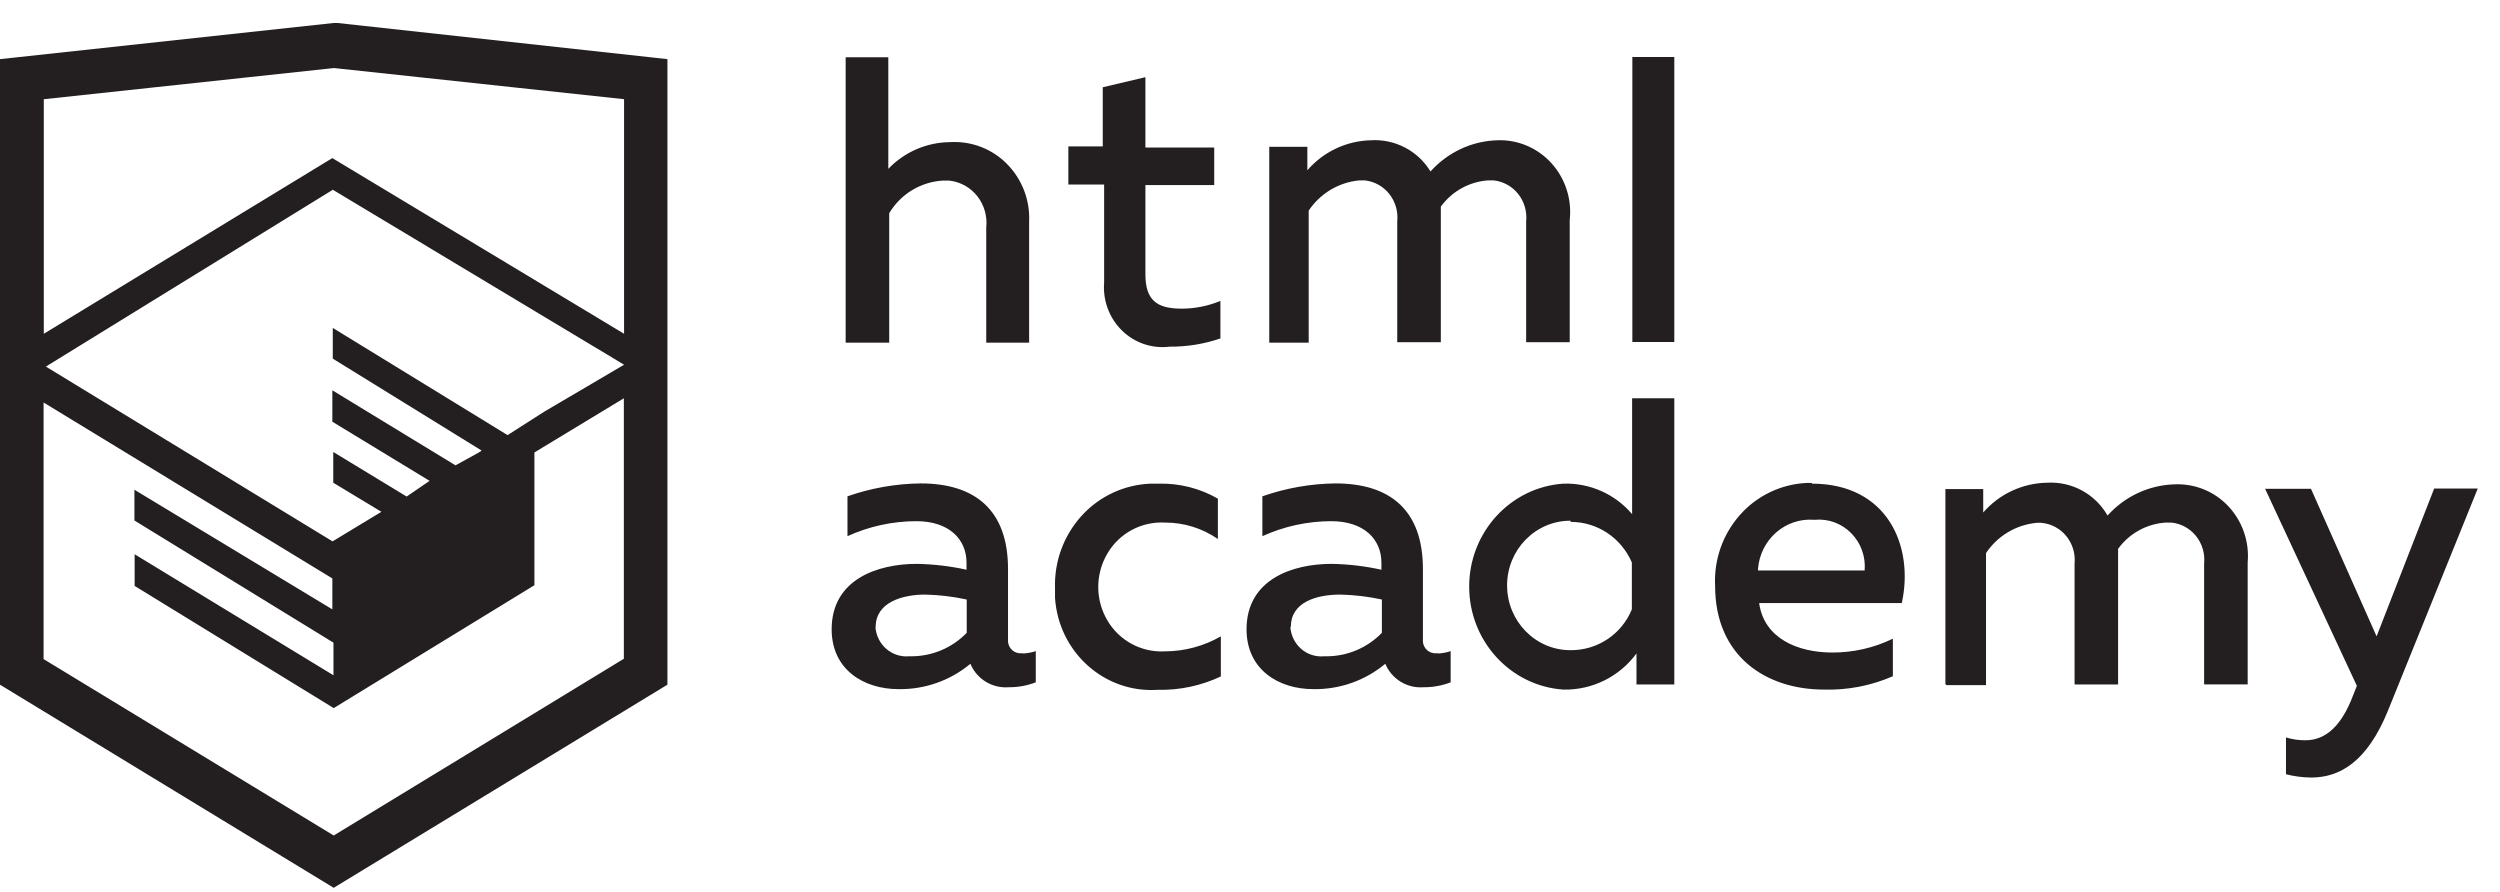
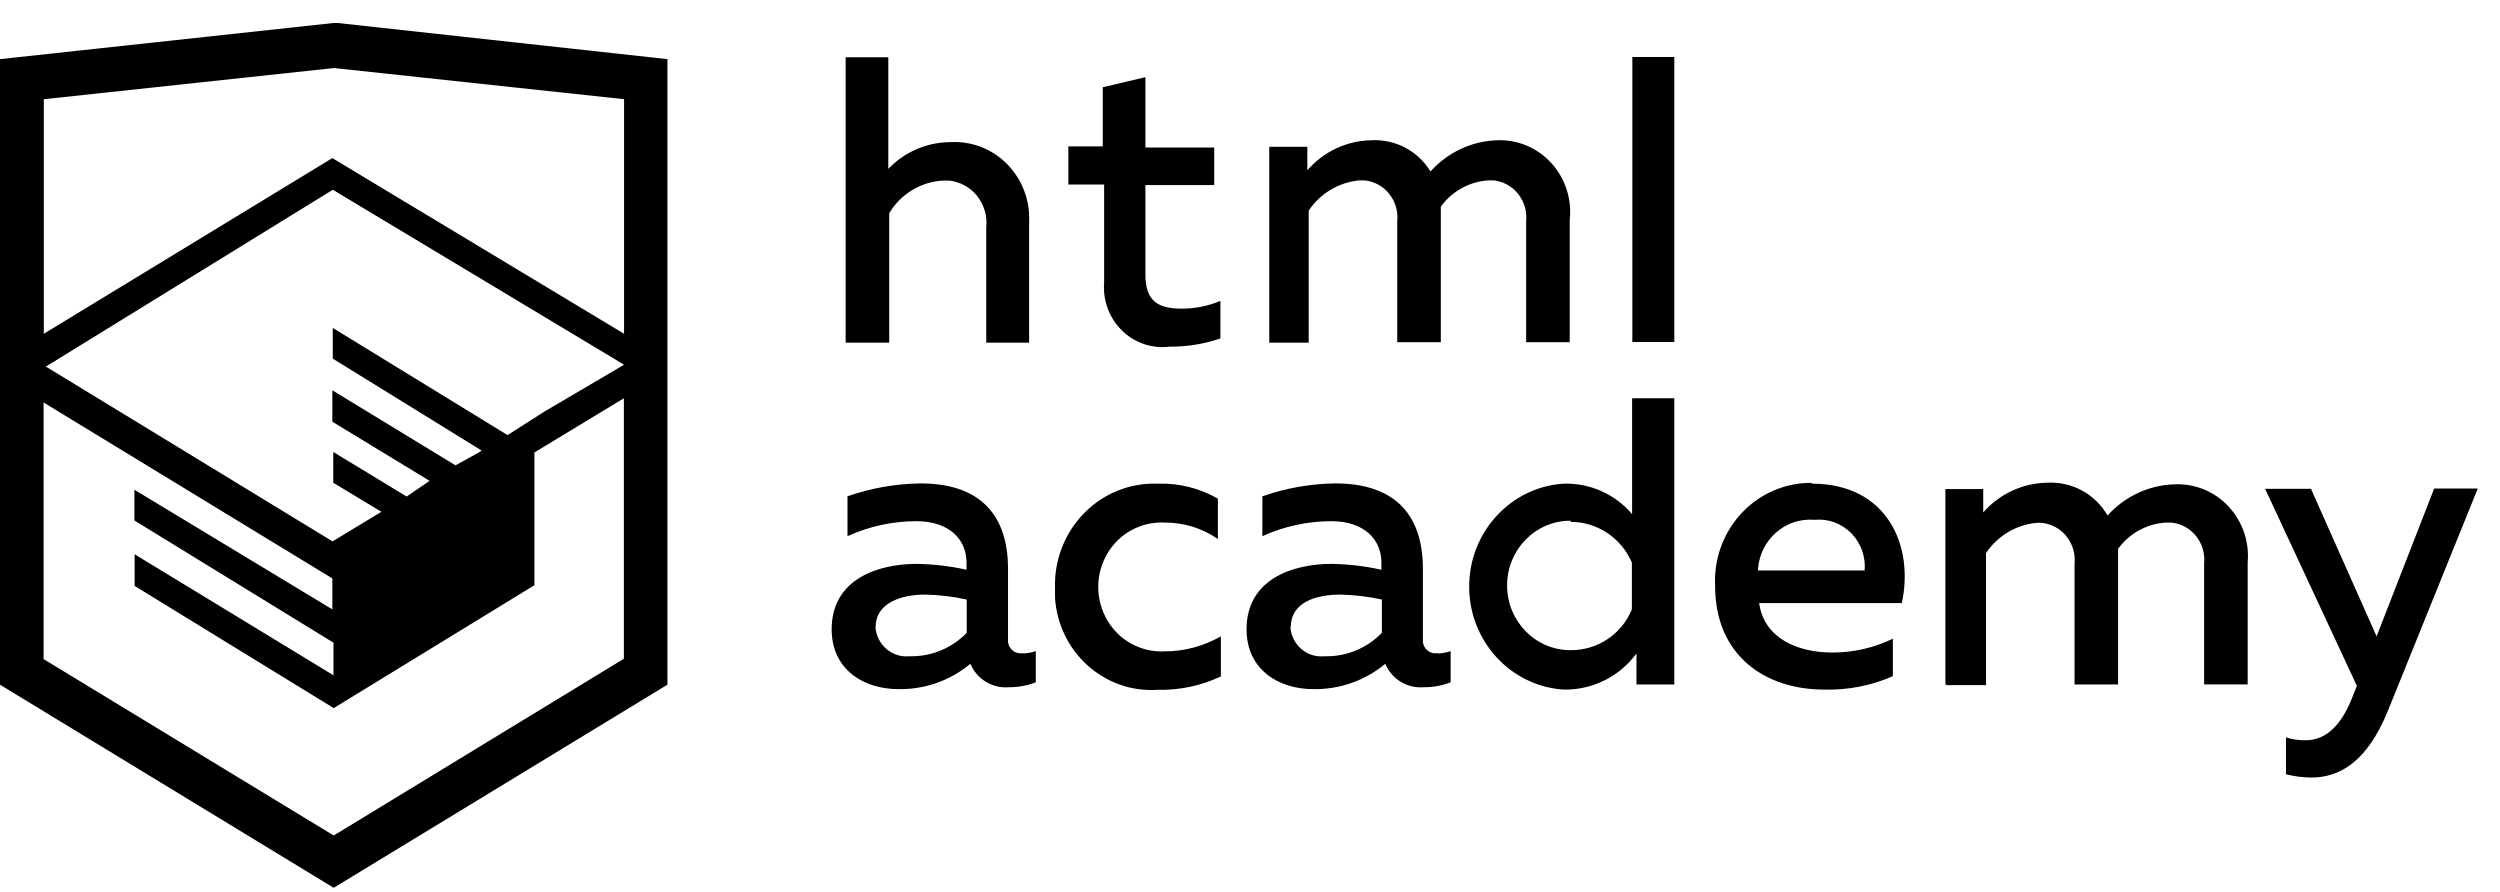
- <svg xmlns="http://www.w3.org/2000/svg" width="115" height="41" fill="none">
-   <path fill-rule="evenodd" clip-rule="evenodd" d="M15.52 1.057h-.17L0 2.72v28.776l15.35 9.343 15.352-9.344V2.72L15.52 1.057zm61.498 1.565h-1.93v13.11h1.93V2.621zm-36.156.01v5.136a3.976 3.976 0 012.849-1.23 3.387 3.387 0 012.614 1.007 3.55 3.55 0 011.015 2.662v5.556h-1.973v-5.297a1.984 1.984 0 00-.41-1.44 1.899 1.899 0 00-1.289-.718h-.316a3.081 3.081 0 00-2.448 1.5v5.955H38.9V2.633h1.963zm36.156 28.852h-1.74v-1.425a4.061 4.061 0 01-3.366 1.662c-2.437-.168-4.33-2.239-4.33-4.736 0-2.498 1.893-4.569 4.33-4.737a3.98 3.98 0 013.165 1.402v-5.33h1.941v13.164zm-29.952-1.425c.197-.008.392-.044.58-.107v1.435c-.398.153-.82.23-1.245.226a1.758 1.758 0 01-1.762-1.079 5.035 5.035 0 01-3.313 1.166c-1.593 0-3.07-.896-3.07-2.752 0-2.298 2.11-3.01 3.914-3.01.77.013 1.537.103 2.29.27v-.324c0-1.079-.802-1.91-2.31-1.91a7.682 7.682 0 00-3.166.69V22.83a10.56 10.56 0 013.365-.593c2.49 0 4.02 1.209 4.02 3.938v3.237a.592.592 0 00.13.429c.096.12.236.194.387.208h.18v.01zM40.27 28.84c.027.389.205.75.495 1.004.289.253.666.378 1.046.345h.116a3.537 3.537 0 002.542-1.079v-1.532a10.039 10.039 0 00-1.91-.227c-1.055 0-2.278.356-2.278 1.49h-.01zm15.752-5.902a5.183 5.183 0 00-2.712-.69h-.369a4.514 4.514 0 00-3.18 1.471 4.722 4.722 0 00-1.23 3.341v.442c.164 2.498 2.273 4.39 4.716 4.23 1.004.024 2-.187 2.912-.615v-1.845a5.185 5.185 0 01-2.564.69 2.885 2.885 0 01-2.657-1.426 3.024 3.024 0 010-3.07 2.884 2.884 0 012.657-1.427c.865-.003 1.71.26 2.427.755v-1.856zM66.15 30.06c.198-.008.393-.045.58-.108v1.435c-.397.153-.82.23-1.244.226a1.758 1.758 0 01-1.762-1.079 5.035 5.035 0 01-3.313 1.166c-1.593 0-3.07-.896-3.07-2.752 0-2.298 2.11-3.01 3.914-3.01.77.013 1.537.103 2.29.27v-.324c0-1.079-.802-1.91-2.311-1.91a7.682 7.682 0 00-3.165.69V22.83c1.084-.379 2.22-.58 3.365-.593 2.49 0 4.02 1.209 4.02 3.938v3.237a.592.592 0 00.129.429c.097.12.237.194.388.208h.18v.01zm-6.296-.212a1.468 1.468 0 01-.498-1.008h.021c0-1.133 1.16-1.489 2.279-1.489.642.015 1.281.09 1.91.227v1.532a3.537 3.537 0 01-2.543 1.079h-.116a1.404 1.404 0 01-1.053-.34zm9.472-2.918c0-1.644 1.304-2.977 2.912-2.977l.021.054c1.214 0 2.314.731 2.806 1.866v2.158a3.015 3.015 0 01-2.827 1.877c-1.608 0-2.912-1.333-2.912-2.978zm14.022-4.682c3.492 0 4.705 2.892 4.135 5.492h-6.562c.222 1.618 1.762 2.276 3.366 2.276a6.326 6.326 0 002.785-.636v1.726c-1 .436-2.08.646-3.165.615-2.67 0-5.012-1.532-5.012-4.769a4.572 4.572 0 011.145-3.268 4.37 4.37 0 013.076-1.469h.232v.033zm-2.48 3.927c.101-1.351 1.253-2.365 2.575-2.265h.042c.62-.057 1.234.17 1.675.62.442.449.666 1.075.614 1.71H80.87v-.065zm8.62 5.287v-8.966h1.74v1.079a3.983 3.983 0 012.934-1.37 3.001 3.001 0 012.785 1.51c.793-.881 1.9-1.399 3.07-1.435a3.192 3.192 0 012.489 1.01c.647.69.971 1.631.887 2.583v5.61h-2.004v-5.556a1.74 1.74 0 00-.366-1.262 1.665 1.665 0 00-1.132-.626h-.275a2.936 2.936 0 00-2.184 1.208v6.237H95.43v-5.557a1.742 1.742 0 00-.38-1.266 1.666 1.666 0 00-1.15-.611h-.21a3.153 3.153 0 00-2.333 1.392v6.074h-1.825l-.042-.054zm24.488-8.988h-2.005l-2.648 6.798-3.018-6.787h-2.11l4.221 9.063-.18.454c-.517 1.36-1.234 2.05-2.184 2.05a2.96 2.96 0 01-.897-.13v1.694c.38.096.77.147 1.161.151 1.329 0 2.585-.744 3.534-3.086l4.126-10.206zM52.689 6.787V3.55l-1.962.464v2.719h-1.583V8.49h1.646v4.5c-.067.826.234 1.64.82 2.213a2.653 2.653 0 002.197.743c.793.007 1.58-.121 2.332-.378v-1.726a4.647 4.647 0 01-1.783.356c-1.14 0-1.667-.389-1.667-1.575V8.513h3.165V6.787H52.69zm5.697 8.966V6.754h1.752v1.08a3.983 3.983 0 012.922-1.382 2.998 2.998 0 012.743 1.435c.793-.882 1.9-1.4 3.07-1.435.94-.037 1.85.347 2.491 1.052.64.704.949 1.66.843 2.617v5.62h-2.004v-5.556a1.743 1.743 0 00-.366-1.262 1.668 1.668 0 00-1.132-.626h-.243a2.937 2.937 0 00-2.184 1.209v6.236h-2.005v-5.557a1.742 1.742 0 00-.365-1.262 1.667 1.667 0 00-1.133-.626h-.242A3.153 3.153 0 0060.2 9.69v6.074h-1.815v-.01zm-29.689 14.55l.01-.006-.01.021v-.015zm0-11.983v11.983l-13.346 8.13-13.346-8.115V18.515l13.283 8.092v1.424l-9.105-5.503v1.414l9.157 5.621v1.5l-9.147-5.567v1.456l9.158 5.621 9.232-5.653v-6.107l4.114-2.492zm.01-1.542l-3.67 2.158-1.689 1.079-8.04-4.931v1.413l6.848 4.23-.148.097-1.055.582-5.665-3.452v1.445l4.473 2.72-1.055.722-3.376-2.05v1.414l2.215 1.338-2.247 1.36L2.11 16.863 15.31 8.729l13.399 8.049zm-13.42-9.506l13.42 8.081V4.563L15.362 3.13 2.015 4.564v10.79l13.273-8.082z" fill="#231F20" />
+ <svg xmlns="http://www.w3.org/2000/svg" width="115" height="41" fill="currentColor">
+   <path fill-rule="evenodd" clip-rule="evenodd" d="M15.52 1.057h-.17L0 2.72v28.776l15.35 9.343 15.352-9.344V2.72L15.52 1.057zm61.498 1.565h-1.93v13.11h1.93V2.621zm-36.156.01v5.136a3.976 3.976 0 012.849-1.23 3.387 3.387 0 012.614 1.007 3.55 3.55 0 011.015 2.662v5.556h-1.973v-5.297a1.984 1.984 0 00-.41-1.44 1.899 1.899 0 00-1.289-.718h-.316a3.081 3.081 0 00-2.448 1.5v5.955H38.9V2.633h1.963zm36.156 28.852h-1.74v-1.425a4.061 4.061 0 01-3.366 1.662c-2.437-.168-4.33-2.239-4.33-4.736 0-2.498 1.893-4.569 4.33-4.737a3.98 3.98 0 013.165 1.402v-5.33h1.941v13.164zm-29.952-1.425c.197-.008.392-.044.58-.107v1.435c-.398.153-.82.23-1.245.226a1.758 1.758 0 01-1.762-1.079 5.035 5.035 0 01-3.313 1.166c-1.593 0-3.07-.896-3.07-2.752 0-2.298 2.11-3.01 3.914-3.01.77.013 1.537.103 2.29.27v-.324c0-1.079-.802-1.91-2.31-1.91a7.682 7.682 0 00-3.166.69V22.83a10.56 10.56 0 013.365-.593c2.49 0 4.02 1.209 4.02 3.938v3.237a.592.592 0 00.13.429c.096.12.236.194.387.208h.18v.01zM40.27 28.84c.027.389.205.75.495 1.004.289.253.666.378 1.046.345h.116a3.537 3.537 0 002.542-1.079v-1.532a10.039 10.039 0 00-1.91-.227c-1.055 0-2.278.356-2.278 1.49h-.01zm15.752-5.902a5.183 5.183 0 00-2.712-.69h-.369a4.514 4.514 0 00-3.18 1.471 4.722 4.722 0 00-1.23 3.341v.442c.164 2.498 2.273 4.39 4.716 4.23 1.004.024 2-.187 2.912-.615v-1.845a5.185 5.185 0 01-2.564.69 2.885 2.885 0 01-2.657-1.426 3.024 3.024 0 010-3.07 2.884 2.884 0 012.657-1.427c.865-.003 1.71.26 2.427.755v-1.856zM66.15 30.06c.198-.008.393-.045.58-.108v1.435c-.397.153-.82.23-1.244.226a1.758 1.758 0 01-1.762-1.079 5.035 5.035 0 01-3.313 1.166c-1.593 0-3.07-.896-3.07-2.752 0-2.298 2.11-3.01 3.914-3.01.77.013 1.537.103 2.29.27v-.324c0-1.079-.802-1.91-2.311-1.91a7.682 7.682 0 00-3.165.69V22.83c1.084-.379 2.22-.58 3.365-.593 2.49 0 4.02 1.209 4.02 3.938v3.237a.592.592 0 00.129.429c.097.12.237.194.388.208h.18v.01zm-6.296-.212a1.468 1.468 0 01-.498-1.008h.021c0-1.133 1.16-1.489 2.279-1.489.642.015 1.281.09 1.91.227v1.532a3.537 3.537 0 01-2.543 1.079h-.116a1.404 1.404 0 01-1.053-.34zm9.472-2.918c0-1.644 1.304-2.977 2.912-2.977l.021.054c1.214 0 2.314.731 2.806 1.866v2.158a3.015 3.015 0 01-2.827 1.877c-1.608 0-2.912-1.333-2.912-2.978zm14.022-4.682c3.492 0 4.705 2.892 4.135 5.492h-6.562c.222 1.618 1.762 2.276 3.366 2.276a6.326 6.326 0 002.785-.636v1.726c-1 .436-2.08.646-3.165.615-2.67 0-5.012-1.532-5.012-4.769a4.572 4.572 0 011.145-3.268 4.37 4.37 0 013.076-1.469h.232v.033zm-2.48 3.927c.101-1.351 1.253-2.365 2.575-2.265h.042c.62-.057 1.234.17 1.675.62.442.449.666 1.075.614 1.71H80.87v-.065zm8.62 5.287v-8.966h1.74v1.079a3.983 3.983 0 012.934-1.37 3.001 3.001 0 012.785 1.51c.793-.881 1.9-1.399 3.07-1.435a3.192 3.192 0 012.489 1.01c.647.69.971 1.631.887 2.583v5.61h-2.004v-5.556a1.74 1.74 0 00-.366-1.262 1.665 1.665 0 00-1.132-.626h-.275a2.936 2.936 0 00-2.184 1.208v6.237H95.43v-5.557a1.742 1.742 0 00-.38-1.266 1.666 1.666 0 00-1.15-.611h-.21a3.153 3.153 0 00-2.333 1.392v6.074h-1.825l-.042-.054zm24.488-8.988h-2.005l-2.648 6.798-3.018-6.787h-2.11l4.221 9.063-.18.454c-.517 1.36-1.234 2.05-2.184 2.05a2.96 2.96 0 01-.897-.13v1.694c.38.096.77.147 1.161.151 1.329 0 2.585-.744 3.534-3.086l4.126-10.206zM52.689 6.787V3.55l-1.962.464v2.719h-1.583V8.49h1.646v4.5c-.067.826.234 1.64.82 2.213a2.653 2.653 0 002.197.743c.793.007 1.58-.121 2.332-.378v-1.726a4.647 4.647 0 01-1.783.356c-1.14 0-1.667-.389-1.667-1.575V8.513h3.165V6.787H52.69zm5.697 8.966V6.754h1.752v1.08a3.983 3.983 0 012.922-1.382 2.998 2.998 0 012.743 1.435c.793-.882 1.9-1.4 3.07-1.435.94-.037 1.85.347 2.491 1.052.64.704.949 1.66.843 2.617v5.62h-2.004v-5.556a1.743 1.743 0 00-.366-1.262 1.668 1.668 0 00-1.132-.626h-.243a2.937 2.937 0 00-2.184 1.209v6.236h-2.005v-5.557a1.742 1.742 0 00-.365-1.262 1.667 1.667 0 00-1.133-.626h-.242A3.153 3.153 0 0060.2 9.69v6.074h-1.815v-.01zm-29.689 14.55l.01-.006-.01.021v-.015zm0-11.983v11.983l-13.346 8.13-13.346-8.115V18.515l13.283 8.092v1.424l-9.105-5.503v1.414l9.157 5.621v1.5l-9.147-5.567v1.456l9.158 5.621 9.232-5.653v-6.107l4.114-2.492zm.01-1.542l-3.67 2.158-1.689 1.079-8.04-4.931v1.413l6.848 4.23-.148.097-1.055.582-5.665-3.452v1.445l4.473 2.72-1.055.722-3.376-2.05v1.414l2.215 1.338-2.247 1.36L2.11 16.863 15.31 8.729l13.399 8.049zm-13.42-9.506l13.42 8.081V4.563L15.362 3.13 2.015 4.564v10.79l13.273-8.082z" />
</svg>
